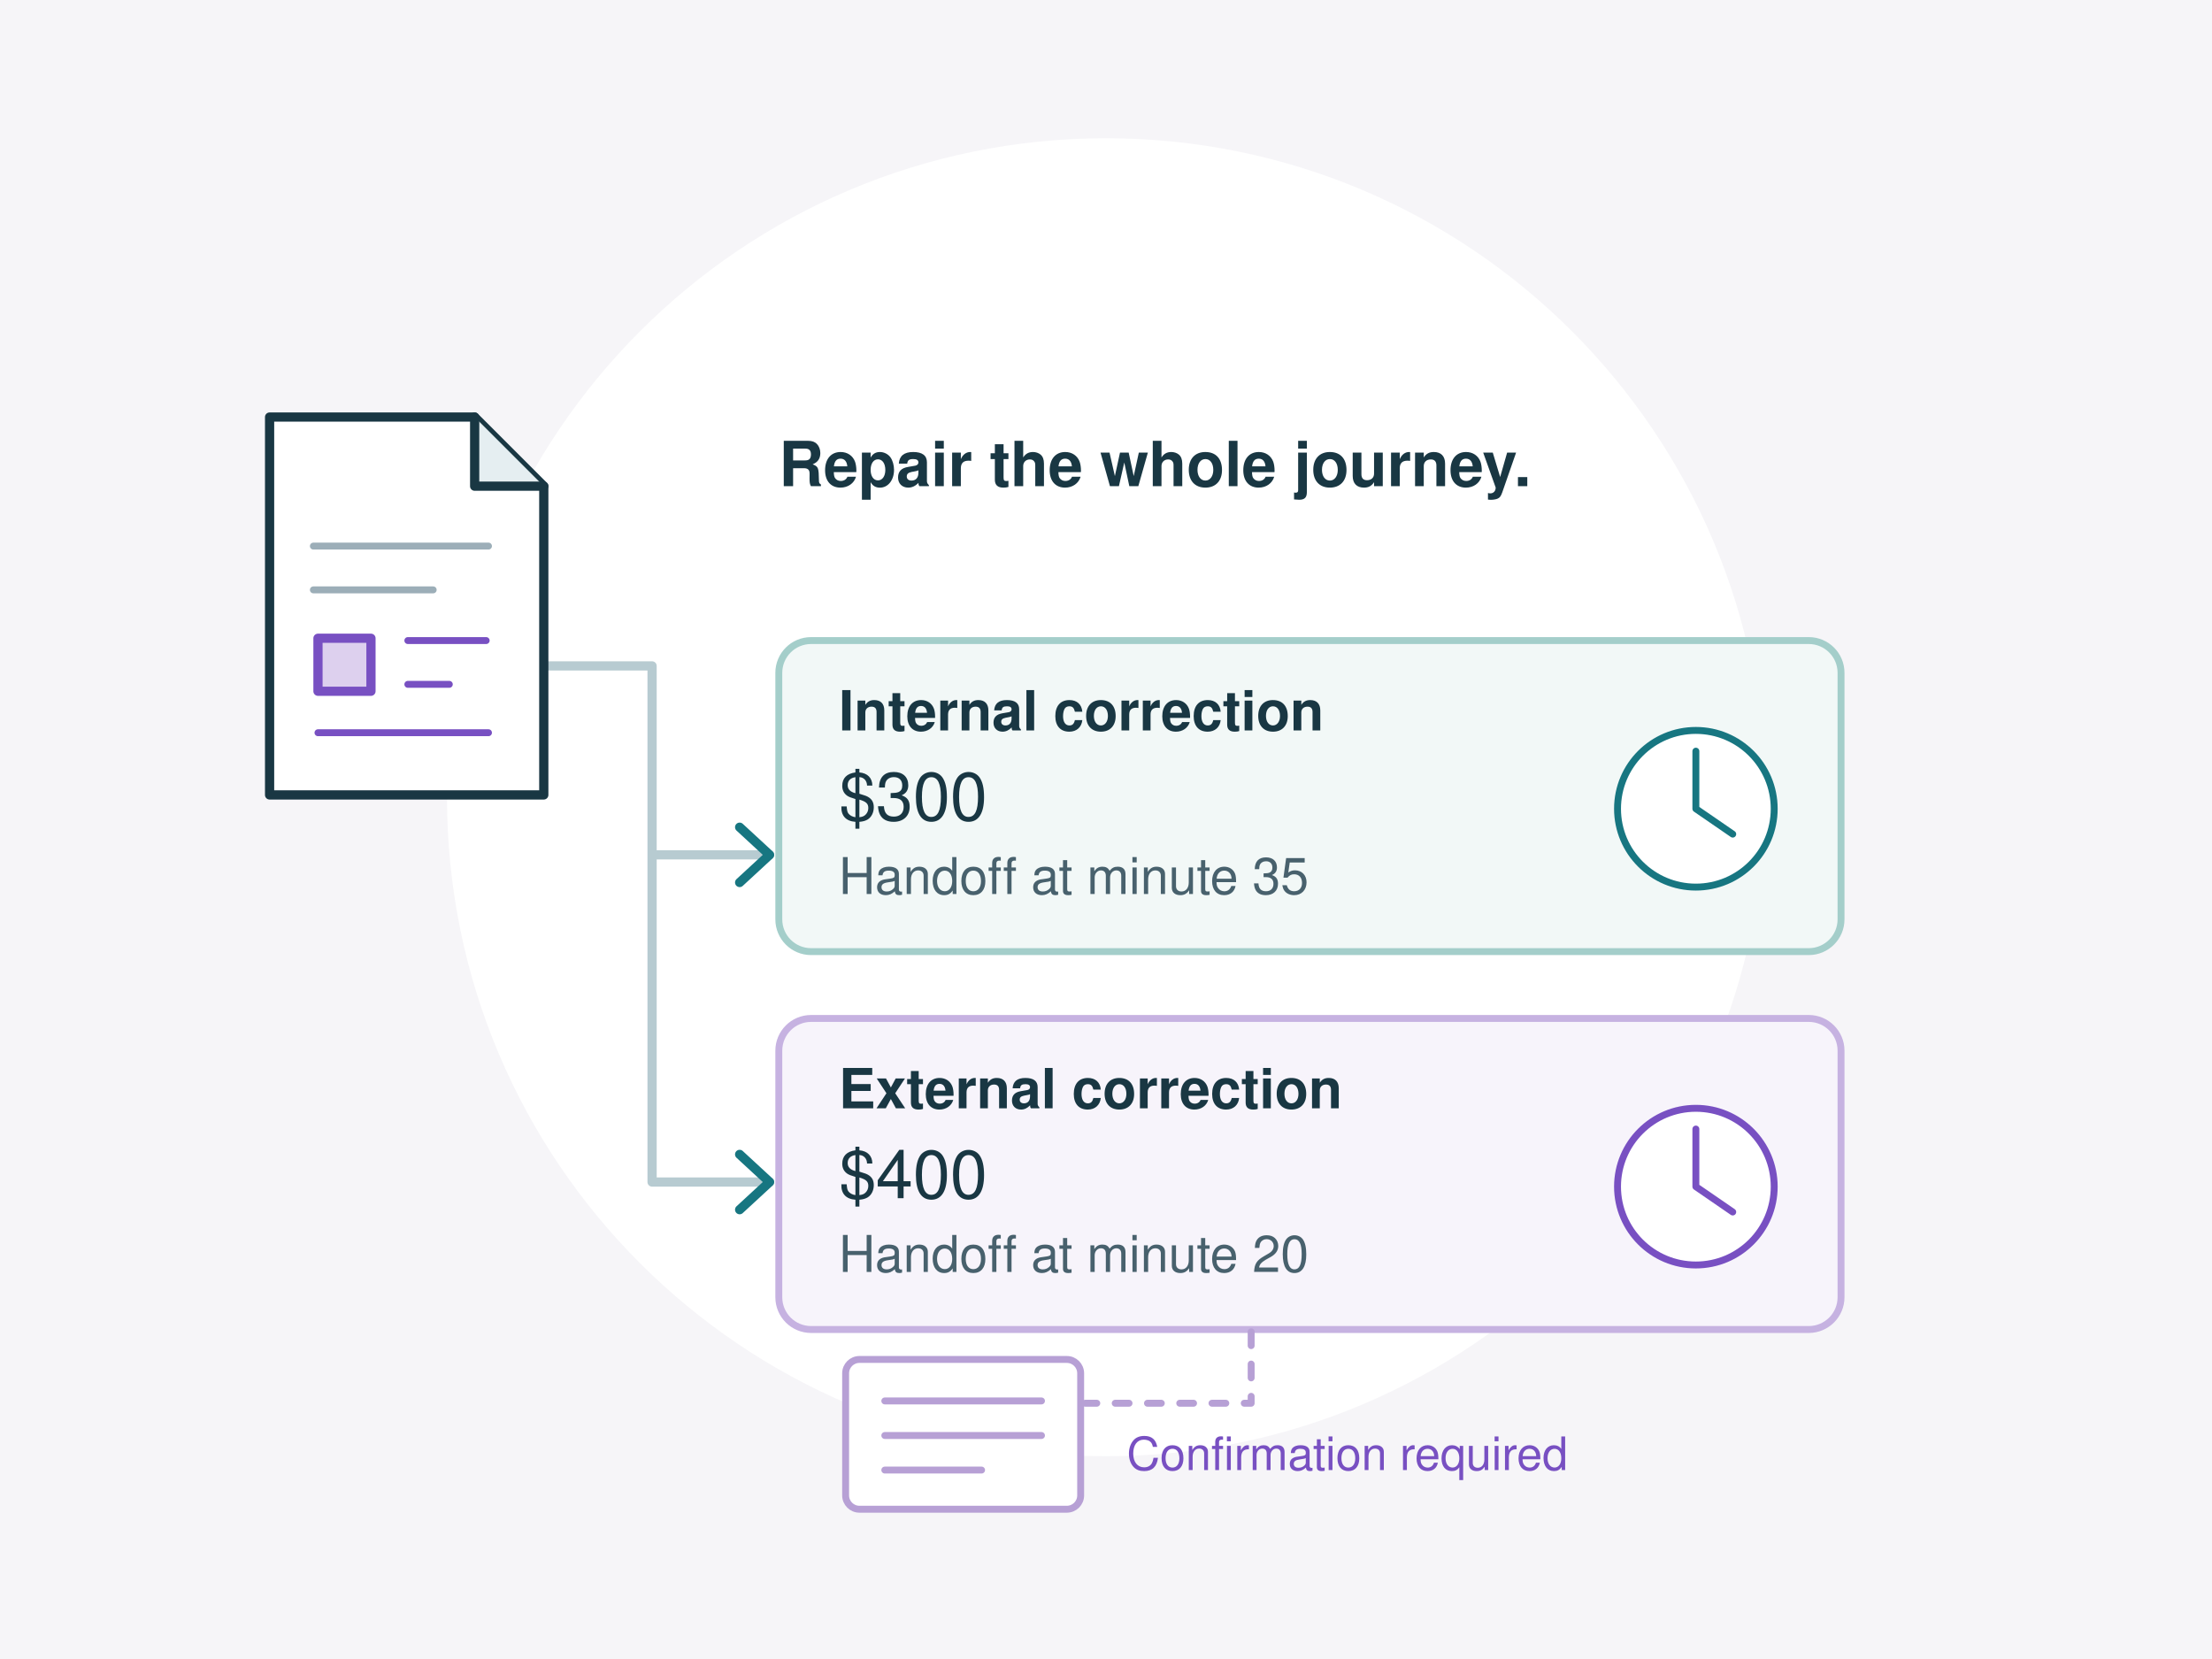
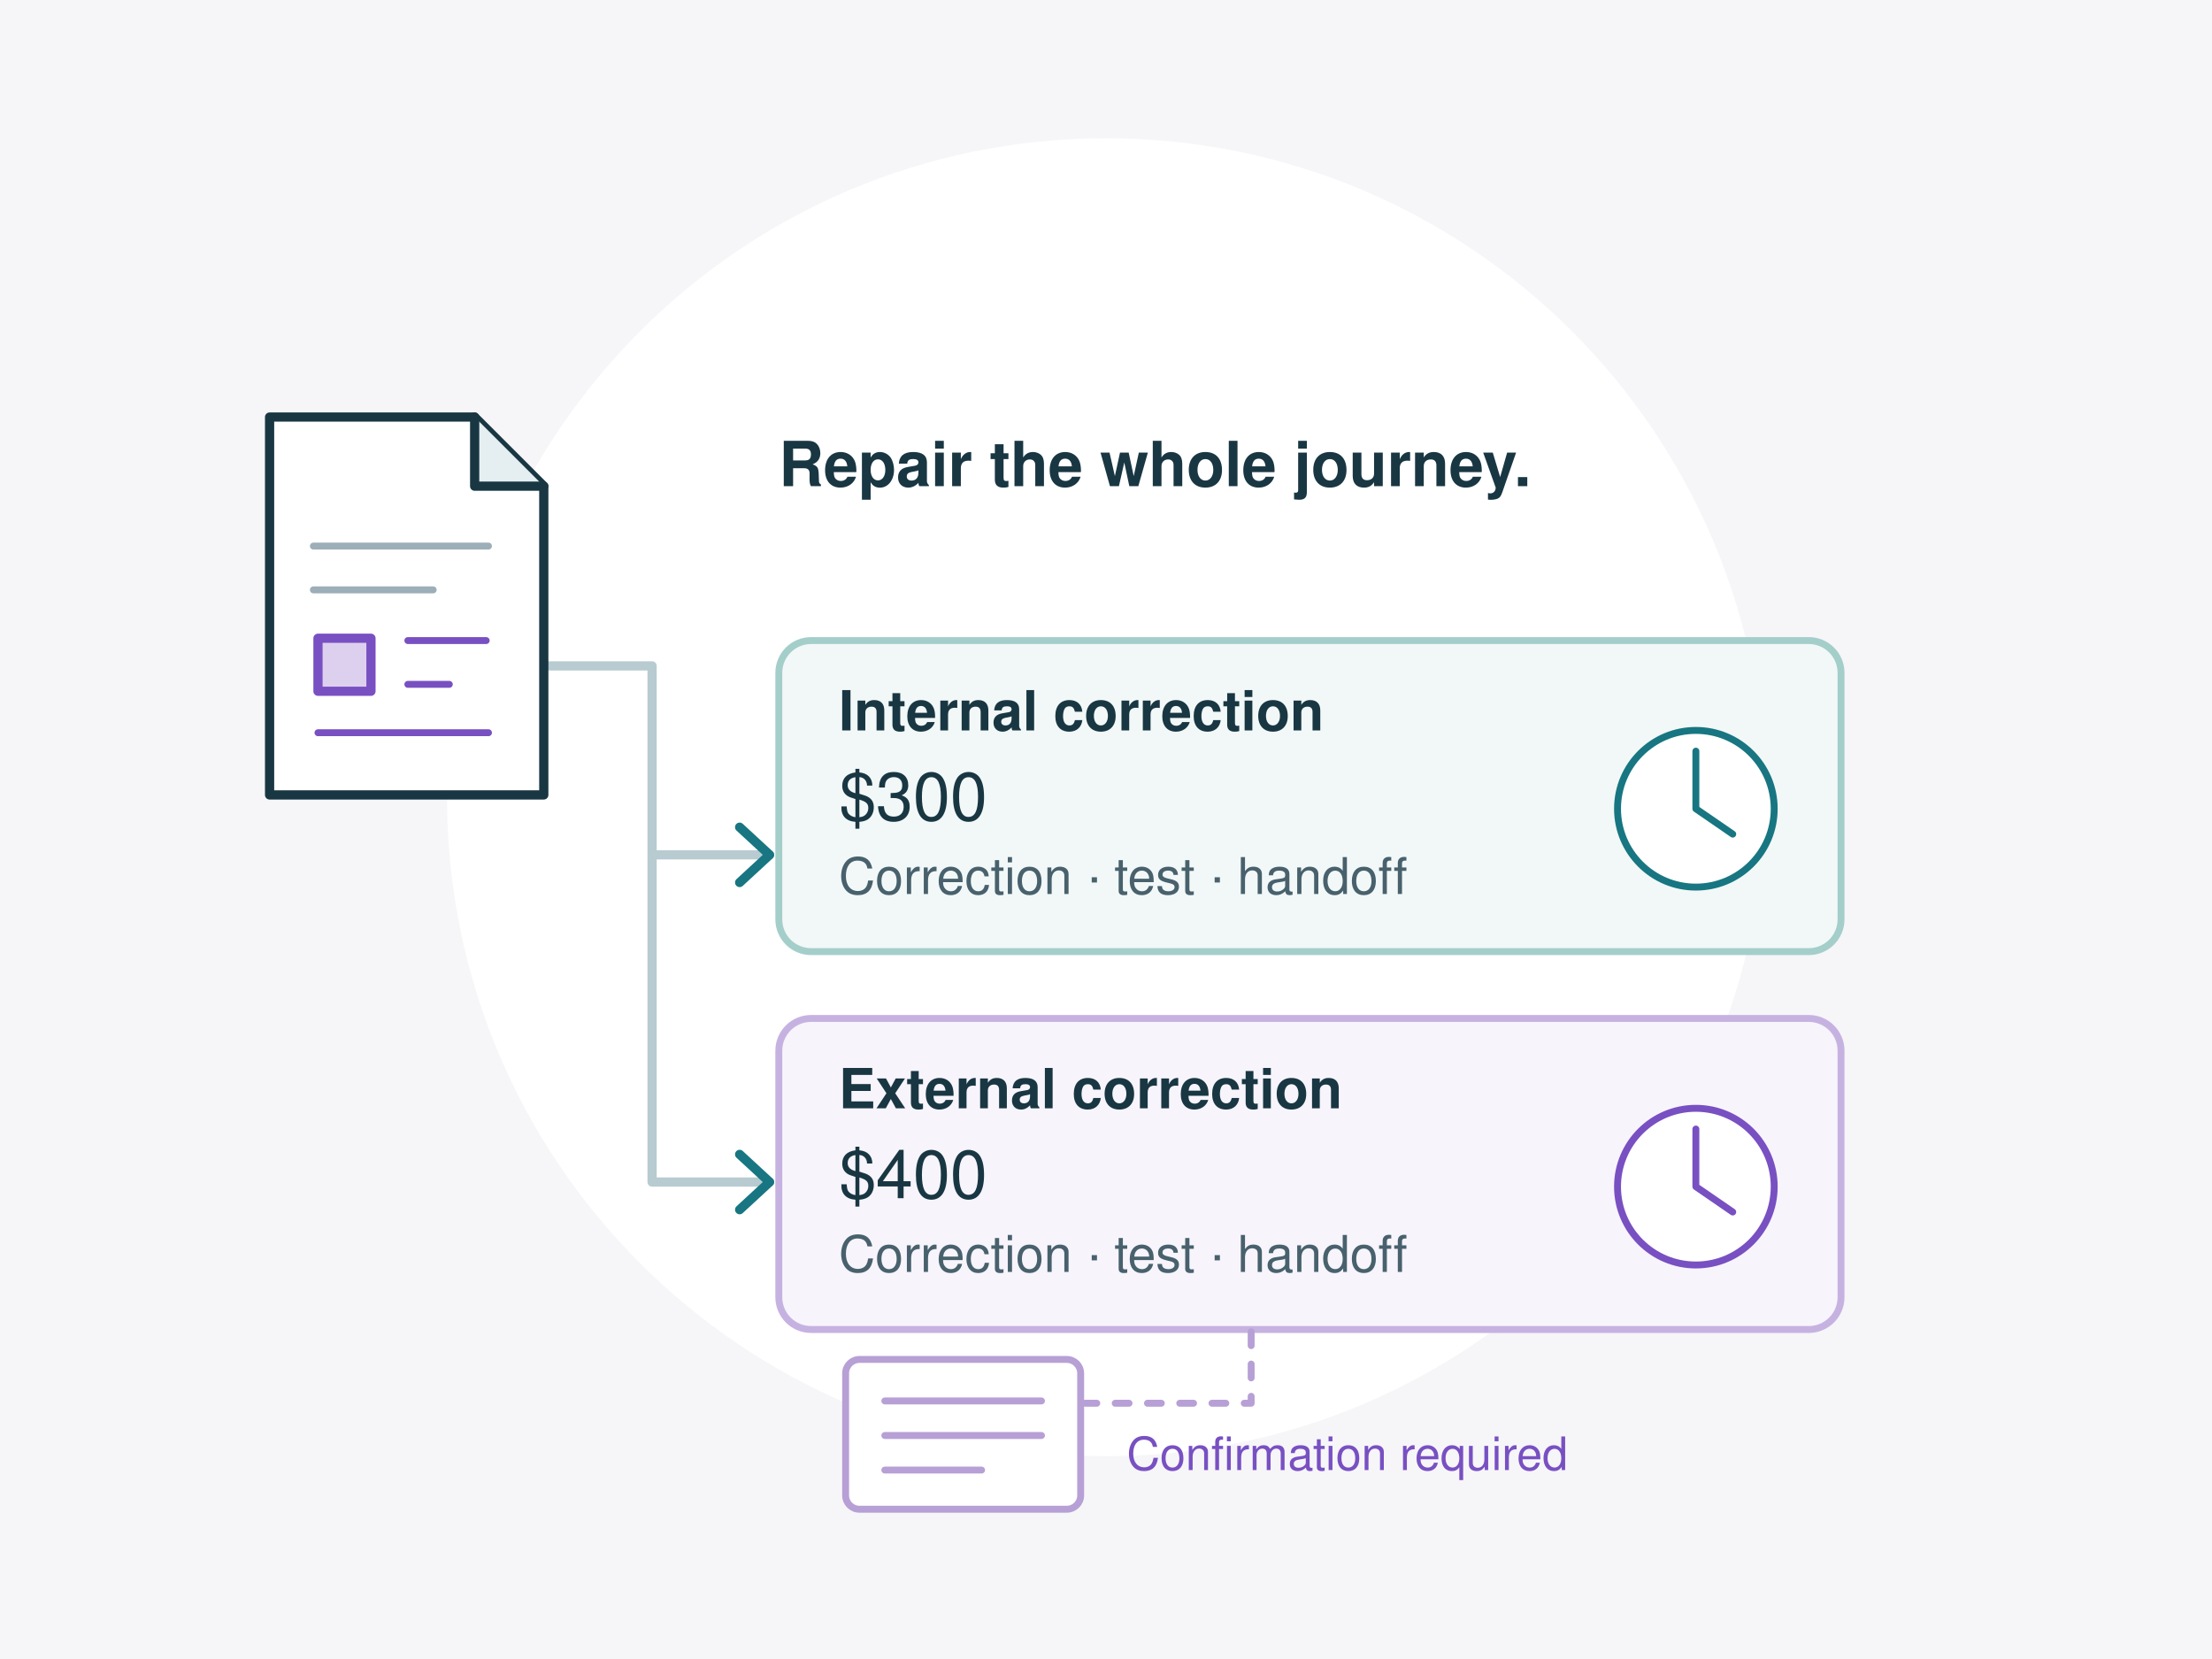
<svg xmlns="http://www.w3.org/2000/svg" viewBox="0 0 960 720" width="960" height="720" role="img" aria-labelledby="gift-readiness-cover-title gift-readiness-cover-desc">
  <rect width="960" height="720" fill="#f6f5f8" />
  <circle cx="480" cy="346" r="286" fill="#fff" />
  <g fill="none" stroke="#193743" stroke-width="4" stroke-linecap="round" stroke-linejoin="round">
    <path d="M196 289h87v82h51m-51 0v142h51" stroke="#b7cbd1" />
    <path d="m321 359 13 12-13 12m0 118 13 12-13 12" stroke="#177681" />
    <path d="M117 181h89l30 30v134H117z" fill="#fff" />
    <path d="M206 181v30h30" fill="#e5eef1" />
    <path d="M136 237h76m-76 19h52" stroke="#9caeb8" stroke-width="3" />
    <rect x="138" y="277" width="23" height="23" fill="#ddd0ee" stroke="#7850c2" />
    <path d="M177 278h34m-34 19h18m-57 21h74" stroke="#7850c2" stroke-width="3" />
    <rect x="338" y="278" width="461" height="135" rx="14" fill="#f2f8f7" stroke="#a4ceca" stroke-width="3" />
    <rect x="338" y="442" width="461" height="135" rx="14" fill="#f7f4fb" stroke="#c6b2e1" stroke-width="3" />
    <g stroke-width="3">
      <circle cx="736" cy="351" r="34" fill="#fff" stroke="#177681" />
      <circle cx="736" cy="515" r="34" fill="#fff" stroke="#7850c2" />
      <path d="M736 326v25l16 11" stroke="#177681" />
      <path d="M736 490v25l16 11" stroke="#7850c2" />
    </g>
    <path d="M543 578v31h-72" stroke="#b7a0d5" stroke-dasharray="6 8" stroke-width="3" />
    <rect x="367" y="590" width="102" height="65" rx="6" fill="#fff" stroke="#b7a0d5" stroke-width="3" />
    <path d="M384 608h68m-68 15h68m-68 15h42" stroke="#b7a0d5" stroke-width="3" />
  </g>
  <g fill="#193743" font-family="Helvetica,Arial,sans-serif">
    <text x="338" y="211" font-size="27" font-weight="600">Repair the whole journey.</text>
    <text x="364" y="317" font-size="24" font-weight="600">Internal correction</text>
    <text x="364" y="356" font-size="29">$300</text>
-     <text x="364" y="388" font-size="22" fill="#48616d">Handoff at minute 35</text>
+     <text x="364" y="388" font-size="22" fill="#48616d">Correction · test · handoff</text>
    <text x="364" y="481" font-size="24" font-weight="600">External correction</text>
    <text x="364" y="520" font-size="29">$400</text>
-     <text x="364" y="552" font-size="22" fill="#48616d">Handoff at minute 20</text>
+     <text x="364" y="552" font-size="22" fill="#48616d">Correction · test · handoff</text>
    <text x="489" y="638" font-size="20" fill="#7850c2">Confirmation required</text>
  </g>
</svg>
